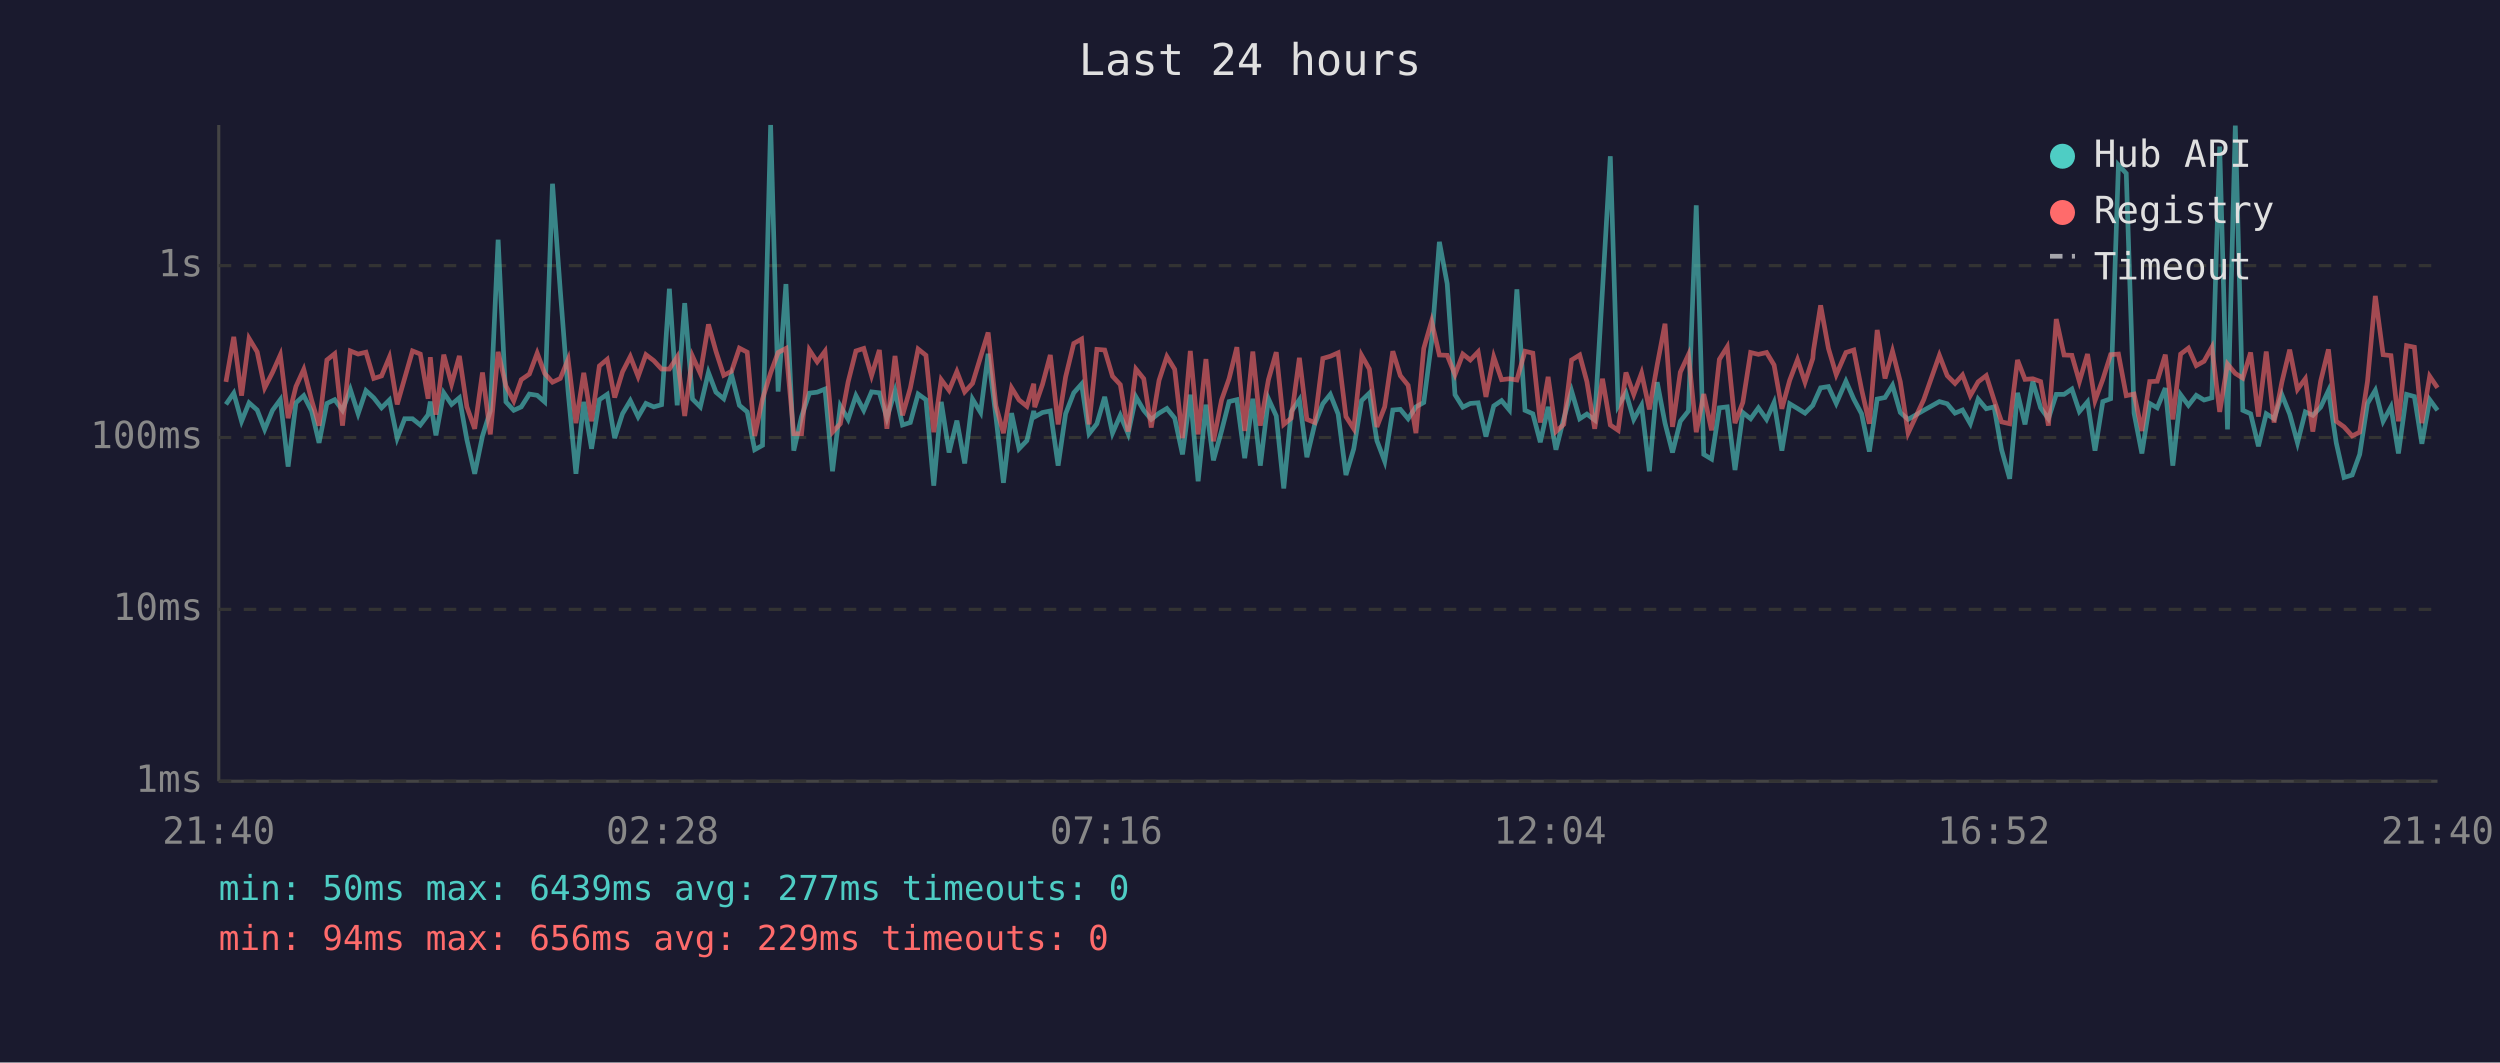
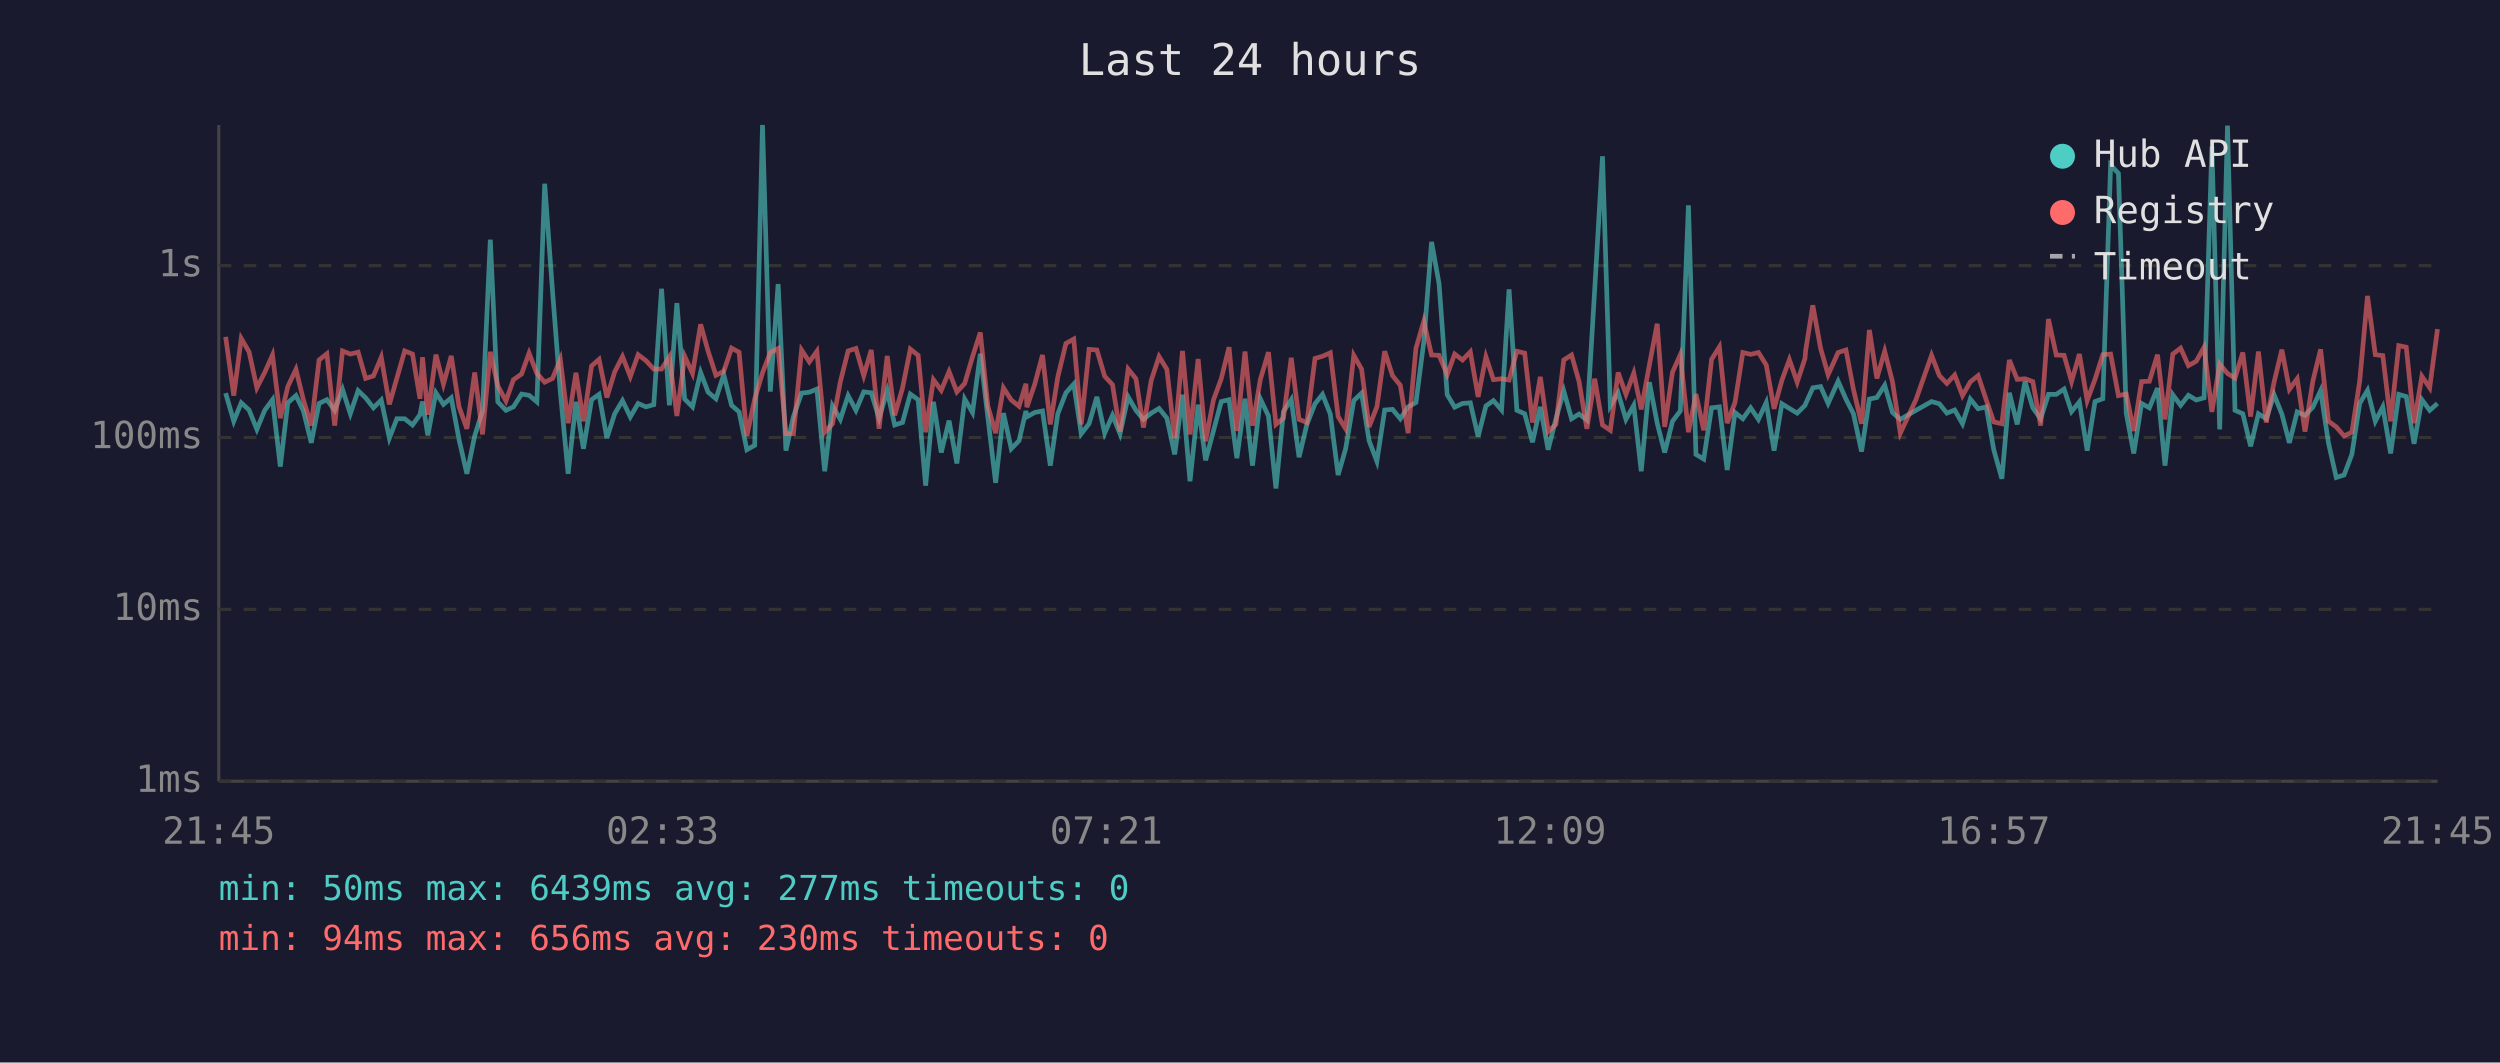
<svg xmlns="http://www.w3.org/2000/svg" viewBox="0 0 800 340" font-family="monospace" font-size="12">
  <rect width="800" height="340" fill="#1a1a2e" />
  <text x="400" y="24" fill="#e0e0e0" font-size="14" text-anchor="middle">Last 24 hours</text>
  <line x1="70" y1="40" x2="70" y2="250" stroke="#444" stroke-width="1" />
  <line x1="70" y1="250" x2="780" y2="250" stroke="#444" stroke-width="1" />
  <line x1="70" y1="250" x2="780" y2="250" stroke="#333" stroke-width="1" stroke-dasharray="4" />
  <text x="65" y="250" fill="#888" text-anchor="end" dominant-baseline="middle">1ms</text>
  <line x1="70" y1="195" x2="780" y2="195" stroke="#333" stroke-width="1" stroke-dasharray="4" />
  <text x="65" y="195" fill="#888" text-anchor="end" dominant-baseline="middle">10ms</text>
  <line x1="70" y1="140" x2="780" y2="140" stroke="#333" stroke-width="1" stroke-dasharray="4" />
  <text x="65" y="140" fill="#888" text-anchor="end" dominant-baseline="middle">100ms</text>
  <line x1="70" y1="85" x2="780" y2="85" stroke="#333" stroke-width="1" stroke-dasharray="4" />
  <text x="65" y="85" fill="#888" text-anchor="end" dominant-baseline="middle">1s</text>
-   <text x="70" y="270" fill="#888" text-anchor="middle">21:40</text>
-   <text x="212" y="270" fill="#888" text-anchor="middle">02:28</text>
-   <text x="354" y="270" fill="#888" text-anchor="middle">07:16</text>
-   <text x="496" y="270" fill="#888" text-anchor="middle">12:04</text>
-   <text x="638" y="270" fill="#888" text-anchor="middle">16:52</text>
-   <text x="780" y="270" fill="#888" text-anchor="middle">21:40</text>
-   <polyline points="72.3,129.4 74.8,125.8 77.3,134.8 79.7,128.9 82.3,131.2 84.7,137.4 87.2,131.3 89.7,127.9 92.2,149.3 94.7,128.9 97.2,126.6 99.7,131.5 102.1,141.7 104.6,129.1 107.1,127.9 109.6,131.3 112.1,124.6 114.6,132.4 117.1,125.0 119.6,127.3 122.1,130.5 124.6,128.0 127.1,140.2 129.5,134.0 132.0,134.0 134.5,136.0 137.0,132.7 137.7,128.5 139.5,139.3 142.0,125.7 144.5,129.4 147.0,127.3 149.4,140.7 151.9,151.6 154.4,139.5 156.9,131.5 159.4,76.7 161.9,128.6 164.4,131.3 166.8,130.2 169.4,126.1 171.9,126.5 174.3,128.6 176.8,58.8 179.3,93.1 181.8,125.4 184.3,151.6 186.8,128.6 189.3,143.6 191.8,127.9 194.3,126.2 196.7,140.2 199.2,132.4 201.7,128.2 204.2,133.4 206.7,129.1 209.2,130.2 211.7,129.5 214.2,92.4 216.7,129.7 219.1,97.0 221.6,127.7 224.1,130.2 226.7,119.2 229.1,125.5 231.6,127.6 234.1,119.9 236.6,129.7 239.1,131.8 241.5,143.9 244.0,142.5 246.6,40.0 249.0,125.3 251.5,90.9 254.0,144.2 256.5,133.3 259.0,125.8 261.5,125.5 264.0,124.5 266.4,150.8 268.9,129.9 271.4,134.2 273.9,126.6 276.4,131.3 278.9,125.4 281.4,125.7 283.8,133.8 286.4,125.1 288.8,136.0 291.3,135.2 293.8,126.1 296.3,127.9 298.8,155.4 301.2,128.6 303.7,144.8 306.2,134.6 308.7,148.3 311.2,127.7 313.8,132.0 316.2,113.2 318.7,133.4 321.1,154.5 323.7,132.2 326.1,143.6 328.6,141.0 330.8,131.5 331.1,133.4 333.6,132.0 336.1,131.5 338.6,149.0 341.0,132.4 343.6,125.7 346.1,122.9 348.5,138.8 351.0,135.6 353.5,127.0 356.0,138.6 358.5,132.9 361.0,138.8 363.5,127.0 366.0,131.3 368.4,134.2 370.9,132.2 373.4,130.7 375.9,133.8 378.4,145.4 380.9,126.3 383.4,154.0 385.9,129.5 388.3,147.3 390.9,137.9 393.3,128.5 395.8,127.9 398.3,146.6 400.9,127.6 403.3,149.0 405.9,127.6 408.4,133.1 410.8,156.3 413.2,131.7 415.8,127.9 418.2,146.3 420.7,135.8 423.3,129.2 425.7,126.2 428.2,132.5 430.7,152.0 433.2,143.6 435.7,128.2 438.2,125.8 440.6,141.0 443.1,147.6 445.7,131.2 448.1,131.0 450.6,134.0 453.1,130.2 455.6,128.8 458.1,109.5 460.6,77.4 463.1,90.8 465.6,126.3 468.1,130.3 470.5,129.1 473.0,128.9 475.5,139.7 478.0,129.9 480.5,128.2 483.0,131.2 485.4,92.6 488.0,131.3 490.5,132.4 492.9,141.5 495.4,130.2 497.9,143.9 500.4,134.0 502.9,125.1 505.5,134.0 507.8,132.5 510.3,134.4 512.8,92.7 515.3,50.0 517.8,129.9 520.3,125.7 522.8,134.2 525.3,129.7 527.8,150.8 530.3,122.3 532.8,135.4 535.2,144.8 537.7,134.8 540.3,131.5 542.8,65.7 545.2,145.4 547.7,146.9 550.2,130.5 552.7,130.2 555.2,150.4 557.7,132.0 560.2,134.0 562.7,130.5 565.3,134.2 567.7,128.8 570.2,144.2 572.7,129.2 575.2,130.7 577.6,132.2 580.1,129.7 580.3,129.2 582.6,124.1 585.1,123.7 587.6,129.1 590.7,122.0 593.2,127.7 595.7,132.4 598.2,144.5 600.7,127.7 603.2,127.2 605.6,123.3 608.1,132.0 610.6,134.2 615.6,131.3 620.6,128.5 623.1,129.2 625.6,132.2 628.0,131.2 630.5,135.6 633.0,127.7 635.6,130.8 638.1,130.2 640.5,143.9 643.1,153.2 645.6,125.7 648.0,135.8 650.5,122.1 653.0,130.5 655.5,134.0 658.0,126.2 660.5,126.2 663.0,124.5 665.4,131.7 668.0,128.6 670.4,144.2 672.9,128.5 675.4,127.6 677.9,52.8 680.4,55.5 682.9,132.2 685.4,145.1 687.9,129.1 690.3,130.5 692.9,124.2 695.3,149.0 697.8,126.3 700.3,129.7 702.8,126.5 705.3,128.0 707.8,127.3 710.3,46.9 712.8,137.4 715.3,40.2 717.7,131.3 720.2,132.4 722.7,142.8 725.2,132.4 727.7,134.0 730.2,126.3 732.7,132.5 735.2,141.7 737.7,131.8 740.1,132.9 742.6,130.3 745.1,125.0 747.6,141.7 750.1,152.8 752.7,152.0 755.1,145.4 757.6,129.1 760.1,124.9 762.6,134.8 765.1,130.2 767.5,145.1 770.1,126.2 772.6,126.9 775.0,142.0 777.5,127.9 780.0,131.3" fill="none" stroke="#4ecdc4" stroke-width="1.5" opacity="0.6" />
-   <polyline points="72.3,122.2 74.8,107.8 77.3,126.6 79.7,108.3 82.3,112.6 84.7,124.1 87.2,119.2 89.7,113.6 92.2,133.8 94.7,123.7 97.2,118.2 99.7,128.0 102.1,136.2 104.6,115.2 107.1,113.2 109.6,136.2 112.1,112.3 114.6,113.3 117.1,112.7 119.6,121.1 122.1,120.3 124.6,114.3 127.1,129.4 129.5,121.0 132.0,112.3 134.5,113.3 137.0,127.6 137.7,114.3 139.5,132.7 142.0,113.5 144.5,122.9 147.0,113.9 149.4,130.2 151.9,137.2 154.4,119.2 156.9,139.0 159.4,112.6 161.9,123.5 164.4,128.3 166.8,121.5 169.4,119.7 171.9,113.0 174.3,119.5 176.8,122.3 179.3,121.1 181.8,115.0 184.3,135.4 186.8,119.3 189.3,134.8 191.8,117.1 194.3,115.0 196.7,127.2 199.2,119.0 201.7,114.1 204.2,120.5 206.7,113.5 209.2,115.4 211.7,118.1 214.2,118.1 216.7,114.2 219.1,133.1 221.6,114.0 224.1,119.5 226.7,103.8 229.1,112.4 231.6,120.1 234.1,118.8 236.6,111.4 239.1,112.7 241.5,139.5 244.0,127.7 246.6,119.3 249.0,112.8 251.5,111.5 254.0,138.8 256.5,138.8 259.0,112.0 261.5,115.8 264.0,112.4 266.4,138.3 268.9,135.6 271.4,122.2 273.9,112.3 276.4,111.5 278.9,120.2 281.4,112.0 283.8,137.2 286.4,113.9 288.8,132.9 291.3,124.2 293.8,111.7 296.3,113.7 298.8,138.3 301.2,121.5 303.7,124.9 306.2,118.9 308.7,125.4 311.2,122.7 313.8,114.2 316.2,106.4 318.7,129.9 321.1,138.6 323.7,124.1 326.1,128.0 328.6,130.0 330.8,122.8 331.1,130.3 333.6,123.0 336.1,113.6 338.6,135.8 341.0,120.6 343.6,109.9 346.1,108.5 348.5,135.8 351.0,111.8 353.5,112.0 356.0,120.4 358.5,123.1 361.0,138.1 363.5,118.1 366.0,121.2 368.4,136.8 370.9,121.7 373.4,114.1 375.9,118.2 378.4,140.2 380.9,112.3 383.4,139.0 385.9,114.9 388.3,141.2 390.9,128.0 393.3,121.2 395.8,111.1 398.3,137.9 400.9,112.5 403.3,136.2 405.9,121.5 408.4,112.7 410.8,135.8 413.2,133.8 415.8,114.5 418.2,134.2 420.7,135.2 423.3,114.7 425.7,114.0 428.2,112.9 430.7,133.3 433.2,137.2 435.7,113.7 438.2,118.1 440.6,136.6 443.1,130.2 445.7,112.4 448.1,120.2 450.6,123.3 453.1,138.6 455.6,111.5 458.1,102.8 460.6,113.6 463.1,113.7 465.6,119.9 468.1,113.3 470.5,115.2 473.0,112.6 475.5,127.0 478.0,114.2 480.5,121.5 483.0,121.2 485.4,121.6 488.0,112.4 490.5,113.0 492.9,135.2 495.4,120.6 497.9,138.1 500.4,135.8 502.9,115.2 505.5,113.6 507.8,122.1 510.3,137.2 512.8,121.2 515.3,136.0 517.8,137.7 520.3,119.2 522.8,126.2 525.3,119.4 527.8,131.0 530.3,116.8 532.8,103.6 535.2,136.6 537.7,119.1 540.3,113.5 542.8,138.3 545.2,126.1 547.7,137.7 550.2,115.0 552.7,111.0 555.2,135.4 557.7,128.8 560.2,112.8 562.7,113.4 565.3,112.8 567.7,116.8 570.2,130.8 572.7,121.7 575.2,115.1 577.6,122.3 580.1,114.7 580.3,112.2 582.6,97.7 585.1,111.5 587.6,119.9 590.7,112.8 593.2,112.0 595.7,124.6 598.2,135.6 600.7,105.6 603.2,121.1 605.6,112.4 608.1,122.2 610.6,138.6 615.6,127.9 620.6,113.7 623.1,120.2 625.6,122.7 628.0,120.0 630.5,126.6 633.0,122.2 635.6,120.2 638.1,128.0 640.5,135.0 643.1,135.6 645.6,115.2 648.0,121.4 650.5,121.2 653.0,122.1 655.5,136.2 658.0,102.1 660.5,113.6 663.0,113.7 665.4,122.1 668.0,113.3 670.4,128.2 672.9,121.4 675.4,113.5 677.9,113.3 680.4,126.6 682.9,126.1 685.4,137.9 687.9,122.1 690.3,122.0 692.9,113.5 695.3,134.2 697.8,113.3 700.3,111.4 702.8,117.0 705.3,115.6 707.8,111.1 710.3,131.8 712.8,116.5 715.3,119.5 717.7,121.0 720.2,112.8 722.7,133.3 725.2,112.5 727.7,135.2 730.2,122.3 732.7,111.9 735.2,124.6 737.7,121.2 740.1,138.1 742.6,122.0 745.1,111.8 747.6,134.8 750.1,136.6 752.7,139.5 755.1,138.3 757.6,122.0 760.1,94.7 762.6,113.5 765.1,113.8 767.5,134.8 770.1,110.6 772.6,111.1 775.0,135.4 777.5,120.4 780.0,124.1" fill="none" stroke="#ff6b6b" stroke-width="1.5" opacity="0.6" />
+   <text x="70" y="270" fill="#888" text-anchor="middle">21:45</text>
+   <text x="212" y="270" fill="#888" text-anchor="middle">02:33</text>
+   <text x="354" y="270" fill="#888" text-anchor="middle">07:21</text>
+   <text x="496" y="270" fill="#888" text-anchor="middle">12:09</text>
+   <text x="638" y="270" fill="#888" text-anchor="middle">16:57</text>
+   <text x="780" y="270" fill="#888" text-anchor="middle">21:45</text>
+   <polyline points="72.2,125.8 74.8,134.8 77.2,128.9 79.7,131.2 82.2,137.4 84.7,131.3 87.2,127.9 89.7,149.3 92.1,128.9 94.7,126.6 97.1,131.5 99.6,141.7 102.1,129.1 104.6,127.9 107.1,131.3 109.6,124.6 112.1,132.4 114.6,125.0 117.0,127.3 119.5,130.5 122.0,128.0 124.6,140.2 127.0,134.0 129.5,134.0 132.0,136.0 134.4,132.7 135.2,128.5 136.9,139.3 139.5,125.7 141.9,129.4 144.4,127.3 146.9,140.7 149.4,151.6 151.9,139.5 154.4,131.5 156.9,76.7 159.3,128.6 161.9,131.3 164.3,130.2 166.9,126.1 169.3,126.5 171.8,128.6 174.3,58.8 176.8,93.1 179.3,125.4 181.8,151.6 184.3,128.6 186.7,143.6 189.3,127.9 191.7,126.2 194.2,140.2 196.7,132.4 199.2,128.2 201.7,133.4 204.2,129.1 206.7,130.2 209.2,129.5 211.7,92.4 214.2,129.7 216.6,97.0 219.1,127.7 221.6,130.2 224.2,119.2 226.6,125.5 229.1,127.6 231.6,119.9 234.1,129.7 236.5,131.8 239.0,143.9 241.5,142.5 244.0,40.0 246.5,125.3 249.0,90.9 251.5,144.2 253.9,133.3 256.5,125.8 259.0,125.5 261.4,124.5 263.9,150.8 266.4,129.9 268.9,134.2 271.4,126.6 273.9,131.3 276.4,125.4 278.8,125.7 281.3,133.8 283.9,125.1 286.3,136.0 288.8,135.2 291.3,126.1 293.8,127.9 296.2,155.4 298.7,128.6 301.2,144.8 303.7,134.6 306.2,148.3 308.7,127.7 311.2,132.0 313.7,113.2 316.1,133.4 318.6,154.5 321.1,132.2 323.6,143.6 326.1,141.0 328.3,131.5 328.6,133.4 331.1,132.0 333.6,131.5 336.1,149.0 338.5,132.4 341.1,125.7 343.6,122.9 346.0,138.8 348.5,135.6 351.0,127.0 353.5,138.6 356.0,132.9 358.4,138.8 361.0,127.0 363.5,131.3 365.9,134.2 368.4,132.2 370.9,130.7 373.4,133.8 375.9,145.4 378.4,126.3 380.8,154.0 383.4,129.5 385.8,147.3 388.3,137.9 390.8,128.5 393.3,127.9 395.8,146.6 398.4,127.6 400.8,149.0 403.3,127.6 405.9,133.1 408.3,156.3 410.7,131.7 413.2,127.9 415.7,146.3 418.2,135.8 420.8,129.2 423.2,126.2 425.7,132.5 428.2,152.0 430.6,143.6 433.2,128.2 435.7,125.8 438.1,141.0 440.6,147.6 443.1,131.2 445.6,131.0 448.1,134.0 450.6,130.2 453.1,128.8 455.6,109.5 458.1,77.4 460.5,90.8 463.1,126.3 465.5,130.3 468.0,129.1 470.5,128.9 473.0,139.7 475.5,129.9 477.9,128.2 480.5,131.2 482.9,92.6 485.4,131.3 487.9,132.4 490.4,141.5 492.9,130.2 495.4,143.9 497.9,134.0 500.4,125.1 502.9,134.0 505.3,132.5 507.8,134.4 510.3,92.7 512.8,50.0 515.3,129.9 517.8,125.7 520.3,134.2 522.8,129.7 525.2,150.8 527.8,122.3 530.3,135.4 532.7,144.8 535.2,134.8 537.7,131.5 540.3,65.7 542.7,145.4 545.2,146.9 547.7,130.5 550.2,130.2 552.7,150.4 555.2,132.0 557.7,134.0 560.2,130.5 562.7,134.2 565.2,128.8 567.7,144.2 570.2,129.2 572.6,130.7 575.1,132.2 577.6,129.7 577.8,129.2 580.1,124.1 582.6,123.7 585.0,129.1 588.2,122.0 590.7,127.7 593.1,132.4 595.7,144.5 598.2,127.7 600.6,127.2 603.1,123.3 605.6,132.0 608.1,134.2 613.1,131.3 618.1,128.5 620.6,129.2 623.0,132.2 625.5,131.2 628.0,135.6 630.5,127.7 633.0,130.8 635.6,130.2 638.0,143.9 640.6,153.2 643.0,125.7 645.5,135.8 648.0,122.1 650.5,130.5 653.0,134.0 655.5,126.2 658.0,126.2 660.5,124.5 662.9,131.7 665.4,128.6 667.9,144.2 670.4,128.5 672.9,127.6 675.4,52.8 677.9,55.5 680.4,132.2 682.8,145.1 685.3,129.1 687.8,130.5 690.4,124.2 692.8,149.0 695.3,126.3 697.8,129.7 700.3,126.5 702.8,128.0 705.3,127.3 707.8,46.9 710.3,137.4 712.8,40.2 715.2,131.3 717.7,132.4 720.2,142.8 722.7,132.4 725.2,134.0 727.7,126.3 730.2,132.5 732.6,141.7 735.1,131.8 737.6,132.9 740.1,130.3 742.6,125.0 745.1,141.7 747.6,152.8 750.1,152.0 752.6,145.4 755.1,129.1 757.6,124.9 760.1,134.8 762.5,130.2 765.0,145.1 767.6,126.2 770.0,126.9 772.5,142.0 775.0,127.9 777.5,131.3 780.0,129.1" fill="none" stroke="#4ecdc4" stroke-width="1.5" opacity="0.6" />
+   <polyline points="72.2,107.8 74.8,126.6 77.2,108.3 79.7,112.6 82.2,124.1 84.7,119.2 87.2,113.6 89.7,133.8 92.1,123.7 94.7,118.2 97.1,128.0 99.6,136.2 102.1,115.2 104.6,113.2 107.1,136.2 109.6,112.3 112.1,113.3 114.6,112.7 117.0,121.1 119.5,120.3 122.0,114.3 124.6,129.4 127.0,121.0 129.5,112.3 132.0,113.3 134.4,127.6 135.2,114.3 136.9,132.7 139.5,113.5 141.9,122.9 144.4,113.9 146.9,130.2 149.4,137.2 151.9,119.2 154.4,139.0 156.9,112.6 159.3,123.5 161.9,128.3 164.3,121.5 166.9,119.7 169.3,113.0 171.8,119.5 174.3,122.3 176.8,121.1 179.3,115.0 181.8,135.4 184.3,119.3 186.7,134.8 189.3,117.1 191.7,115.0 194.2,127.2 196.7,119.0 199.2,114.1 201.7,120.5 204.2,113.5 206.7,115.4 209.2,118.1 211.7,118.1 214.2,114.2 216.6,133.1 219.1,114.0 221.6,119.5 224.2,103.8 226.6,112.4 229.1,120.1 231.6,118.8 234.1,111.4 236.5,112.7 239.0,139.5 241.5,127.7 244.0,119.3 246.5,112.8 249.0,111.5 251.5,138.8 253.9,138.8 256.5,112.0 259.0,115.8 261.4,112.4 263.9,138.3 266.4,135.6 268.9,122.2 271.4,112.3 273.9,111.5 276.4,120.2 278.8,112.0 281.3,137.2 283.9,113.9 286.3,132.9 288.8,124.2 291.3,111.7 293.8,113.7 296.2,138.3 298.7,121.5 301.2,124.9 303.7,118.9 306.2,125.4 308.7,122.7 311.2,114.2 313.7,106.4 316.1,129.9 318.6,138.6 321.1,124.1 323.6,128.0 326.1,130.0 328.3,122.8 328.6,130.3 331.1,123.0 333.6,113.6 336.1,135.8 338.5,120.6 341.1,109.9 343.6,108.5 346.0,135.8 348.5,111.8 351.0,112.0 353.5,120.4 356.0,123.1 358.4,138.1 361.0,118.1 363.5,121.2 365.9,136.8 368.4,121.7 370.9,114.1 373.4,118.2 375.9,140.2 378.4,112.3 380.8,139.0 383.4,114.9 385.8,141.2 388.3,128.0 390.8,121.2 393.3,111.1 395.8,137.9 398.4,112.5 400.8,136.2 403.3,121.5 405.9,112.7 408.3,135.8 410.7,133.8 413.2,114.5 415.7,134.2 418.2,135.2 420.8,114.7 423.2,114.0 425.7,112.9 428.2,133.3 430.6,137.2 433.2,113.7 435.7,118.1 438.1,136.6 440.6,130.2 443.1,112.4 445.6,120.2 448.1,123.3 450.6,138.6 453.1,111.5 455.6,102.8 458.1,113.6 460.5,113.7 463.1,119.9 465.5,113.3 468.0,115.2 470.5,112.6 473.0,127.0 475.5,114.2 477.9,121.5 480.5,121.2 482.9,121.6 485.4,112.4 487.9,113.0 490.4,135.2 492.9,120.6 495.4,138.1 497.9,135.8 500.4,115.2 502.9,113.6 505.3,122.1 507.8,137.2 510.3,121.2 512.8,136.0 515.3,137.7 517.8,119.2 520.3,126.2 522.8,119.4 525.2,131.0 527.8,116.8 530.3,103.6 532.7,136.6 535.2,119.1 537.7,113.5 540.3,138.3 542.7,126.1 545.2,137.7 547.7,115.0 550.2,111.0 552.7,135.4 555.2,128.8 557.7,112.8 560.2,113.4 562.7,112.8 565.2,116.8 567.7,130.8 570.2,121.7 572.6,115.1 575.1,122.3 577.6,114.7 577.8,112.2 580.1,97.7 582.6,111.5 585.0,119.9 588.2,112.8 590.7,112.0 593.1,124.6 595.7,135.6 598.2,105.6 600.6,121.1 603.1,112.4 605.6,122.2 608.1,138.6 613.1,127.9 618.1,113.7 620.6,120.2 623.0,122.7 625.5,120.0 628.0,126.6 630.5,122.2 633.0,120.2 635.6,128.0 638.0,135.0 640.6,135.6 643.0,115.2 645.5,121.4 648.0,121.2 650.5,122.1 653.0,136.2 655.5,102.1 658.0,113.6 660.5,113.7 662.9,122.1 665.4,113.3 667.9,128.2 670.4,121.4 672.9,113.5 675.4,113.3 677.9,126.6 680.4,126.1 682.8,137.9 685.3,122.1 687.8,122.0 690.4,113.5 692.8,134.2 695.3,113.3 697.8,111.4 700.3,117.0 702.8,115.6 705.3,111.1 707.8,131.8 710.3,116.5 712.8,119.5 715.2,121.0 717.7,112.8 720.2,133.3 722.7,112.5 725.2,135.2 727.7,122.3 730.2,111.9 732.6,124.6 735.1,121.2 737.6,138.1 740.1,122.0 742.6,111.8 745.1,134.8 747.6,136.6 750.1,139.5 752.6,138.3 755.1,122.0 757.6,94.7 760.1,113.5 762.5,113.8 765.0,134.8 767.6,110.6 770.0,111.1 772.5,135.4 775.0,120.4 777.5,124.1 780.0,105.3" fill="none" stroke="#ff6b6b" stroke-width="1.5" opacity="0.6" />
  <circle cx="660" cy="50" r="4" fill="#4ecdc4" />
  <text x="670" y="50" fill="#e0e0e0" dominant-baseline="middle">Hub API</text>
  <circle cx="660" cy="68" r="4" fill="#ff6b6b" />
  <text x="670" y="68" fill="#e0e0e0" dominant-baseline="middle">Registry</text>
  <line x1="656" y1="82" x2="664" y2="82" stroke="#e0e0e0" stroke-width="1.5" stroke-dasharray="4,3" opacity="0.7" />
  <text x="670" y="86" fill="#e0e0e0" dominant-baseline="middle">Timeout</text>
  <text x="70" y="288" fill="#4ecdc4" font-size="11">min: 50ms  max: 6439ms  avg: 277ms  timeouts: 0</text>
-   <text x="70" y="304" fill="#ff6b6b" font-size="11">min: 94ms  max: 656ms  avg: 229ms  timeouts: 0</text>
+   <text x="70" y="304" fill="#ff6b6b" font-size="11">min: 94ms  max: 656ms  avg: 230ms  timeouts: 0</text>
</svg>
